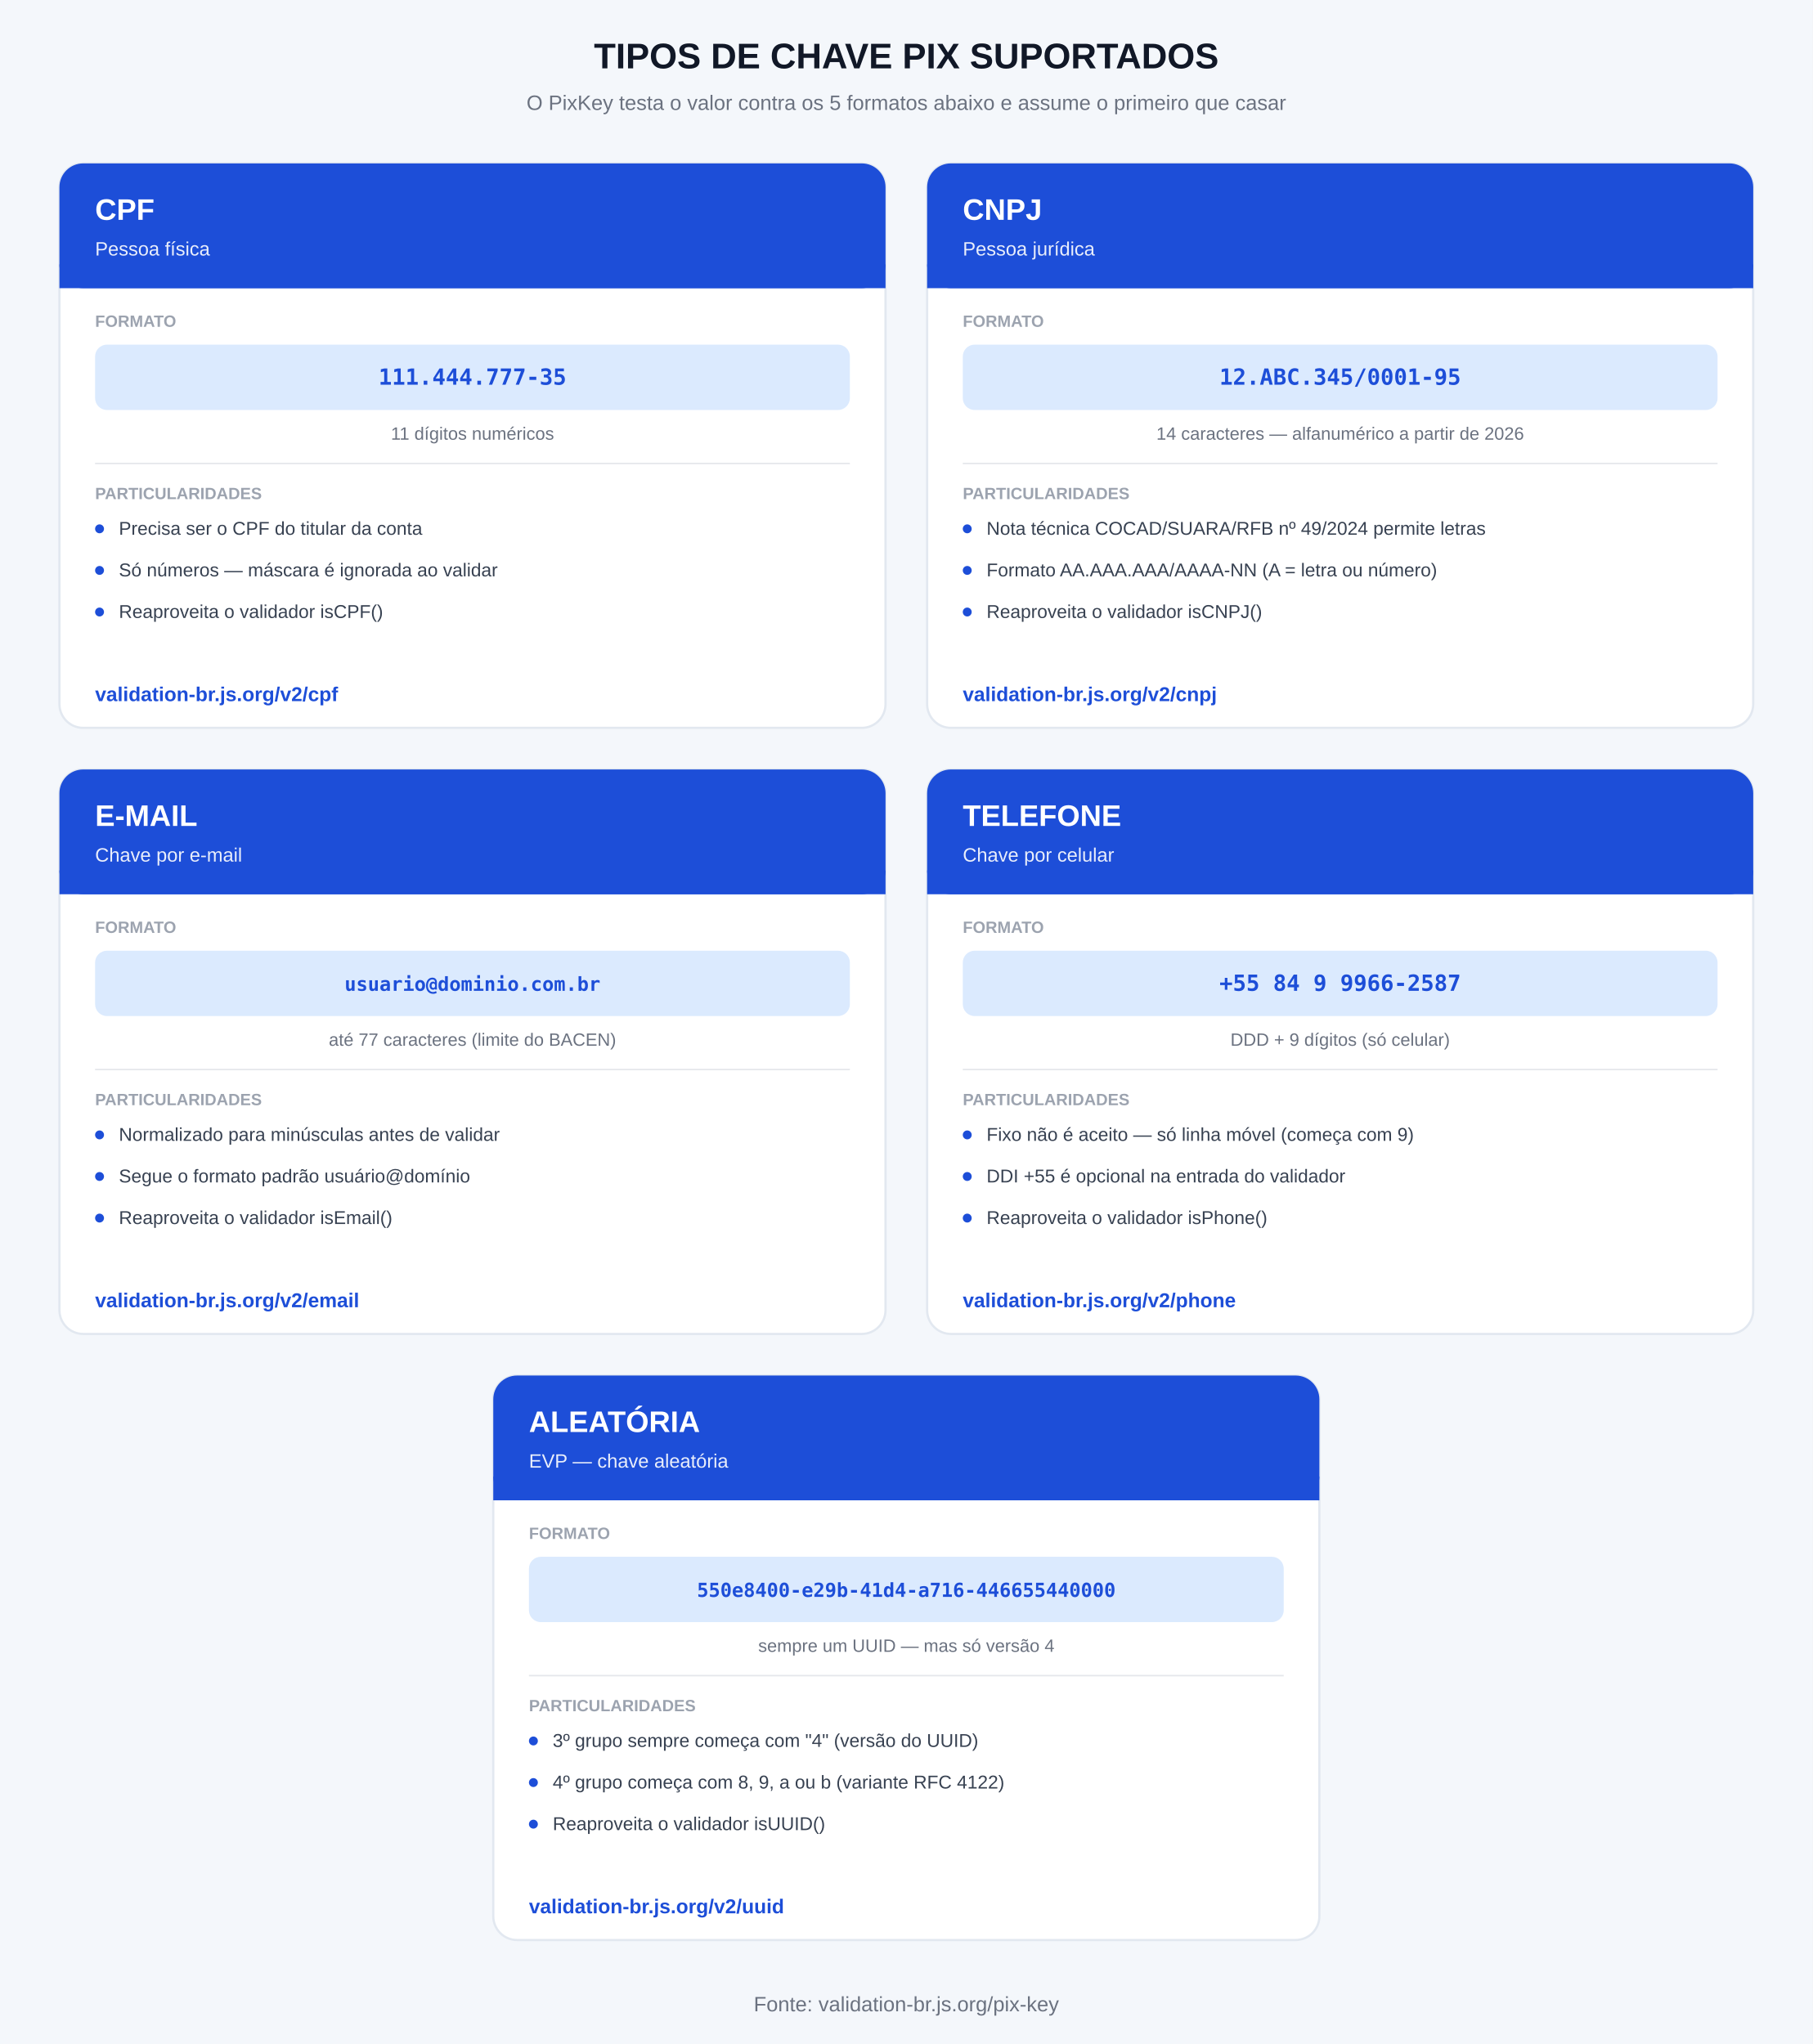
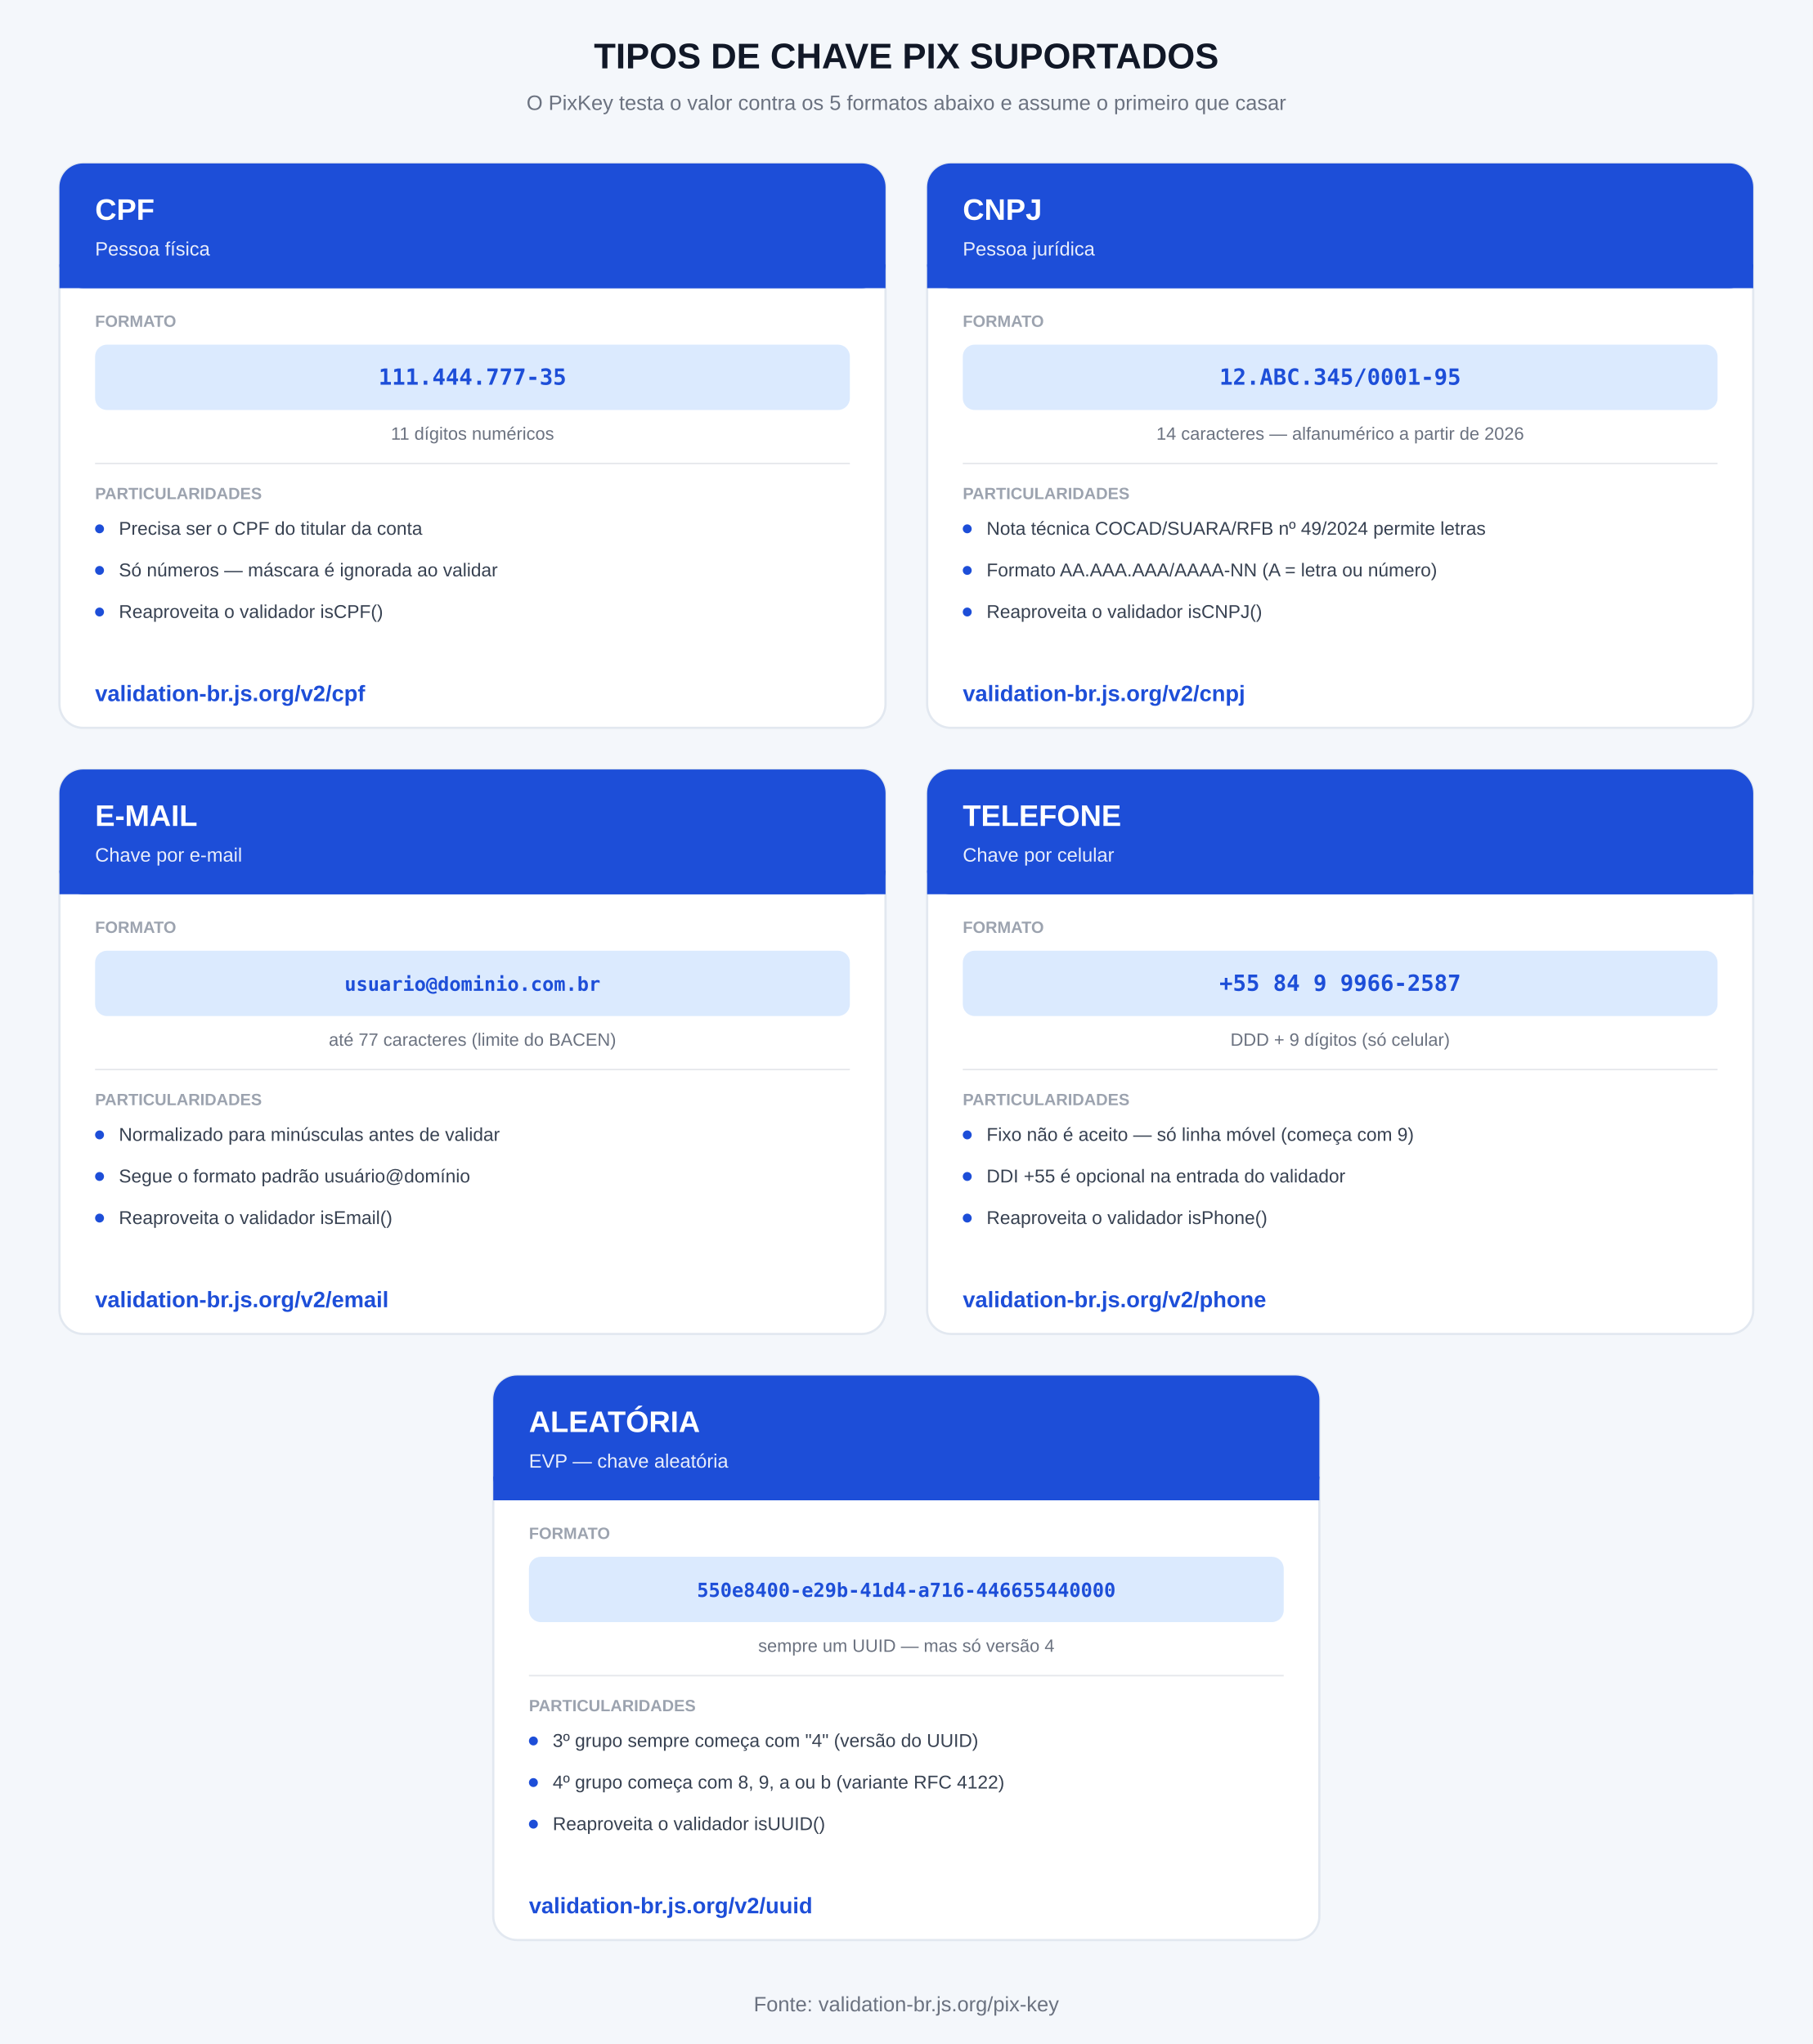
<svg xmlns="http://www.w3.org/2000/svg" viewBox="0 0 1220 1376" width="1220" height="1376" font-family="'Segoe UI', Arial, sans-serif">
  <rect x="0" y="0" width="1220" height="1376" fill="#F4F7FB" />
  <text x="610.0" y="46" text-anchor="middle" font-size="24" font-weight="800" fill="#111827">TIPOS DE CHAVE PIX SUPORTADOS</text>
  <text x="610.0" y="74" text-anchor="middle" font-size="14" fill="#6B7280">O PixKey testa o valor contra os 5 formatos abaixo e assume o primeiro que casar</text>
  <rect x="40.0" y="110.0" width="556.0" height="380" rx="16" fill="#FFFFFF" stroke="#E2E8F0" stroke-width="1.5" />
  <rect x="40.0" y="110.0" width="556.0" height="84" rx="16" fill="#1D4ED8" />
  <rect x="40.0" y="178.0" width="556.0" height="16" fill="#1D4ED8" />
  <text x="64.0" y="148.0" font-size="20" font-weight="800" fill="#FFFFFF">CPF</text>
  <text x="64.0" y="172.0" font-size="13" fill="#FFFFFF" opacity="0.9">Pessoa física</text>
  <text x="64.0" y="220.0" font-size="11" font-weight="700" fill="#9CA3AF">FORMATO</text>
  <rect x="64.0" y="232.0" width="508.0" height="44" rx="8" fill="#DBEAFE" />
  <text x="318.0" y="259.0" text-anchor="middle" font-family="Consolas, monospace" font-size="15" font-weight="700" fill="#1D4ED8">111.444.777-35</text>
  <text x="318.0" y="296.0" text-anchor="middle" font-size="12" fill="#6B7280">11 dígitos numéricos</text>
  <line x1="64.0" y1="312.0" x2="572.0" y2="312.0" stroke="#E5E7EB" />
  <text x="64.0" y="336.0" font-size="11" font-weight="700" fill="#9CA3AF">PARTICULARIDADES</text>
  <circle cx="67.0" cy="356.0" r="3" fill="#1D4ED8" />
  <text x="80.0" y="360.0" font-size="12.5" fill="#374151">Precisa ser o CPF do titular da conta</text>
  <circle cx="67.0" cy="384.0" r="3" fill="#1D4ED8" />
  <text x="80.0" y="388.0" font-size="12.5" fill="#374151">Só números — máscara é ignorada ao validar</text>
  <circle cx="67.0" cy="412.0" r="3" fill="#1D4ED8" />
  <text x="80.0" y="416.0" font-size="12.5" fill="#374151">Reaproveita o validador isCPF()</text>
-   <text x="64.0" y="472.0" font-size="13.5" fill="#1D4ED8" font-weight="700">validation-br.js.org/v2/cpf</text>
+   <text x="64.0" y="472.0" font-size="15" fill="#1D4ED8" font-weight="700">validation-br.js.org/v2/cpf</text>
  <rect x="624.0" y="110.0" width="556.0" height="380" rx="16" fill="#FFFFFF" stroke="#E2E8F0" stroke-width="1.5" />
  <rect x="624.0" y="110.0" width="556.0" height="84" rx="16" fill="#1D4ED8" />
  <rect x="624.0" y="178.0" width="556.0" height="16" fill="#1D4ED8" />
  <text x="648.0" y="148.0" font-size="20" font-weight="800" fill="#FFFFFF">CNPJ</text>
  <text x="648.0" y="172.0" font-size="13" fill="#FFFFFF" opacity="0.9">Pessoa jurídica</text>
  <text x="648.0" y="220.0" font-size="11" font-weight="700" fill="#9CA3AF">FORMATO</text>
  <rect x="648.0" y="232.0" width="508.0" height="44" rx="8" fill="#DBEAFE" />
  <text x="902.0" y="259.0" text-anchor="middle" font-family="Consolas, monospace" font-size="15" font-weight="700" fill="#1D4ED8">12.ABC.345/0001-95</text>
  <text x="902.0" y="296.0" text-anchor="middle" font-size="12" fill="#6B7280">14 caracteres — alfanumérico a partir de 2026</text>
  <line x1="648.0" y1="312.0" x2="1156.0" y2="312.0" stroke="#E5E7EB" />
  <text x="648.0" y="336.0" font-size="11" font-weight="700" fill="#9CA3AF">PARTICULARIDADES</text>
  <circle cx="651.0" cy="356.0" r="3" fill="#1D4ED8" />
  <text x="664.0" y="360.0" font-size="12.5" fill="#374151">Nota técnica COCAD/SUARA/RFB nº 49/2024 permite letras</text>
  <circle cx="651.0" cy="384.0" r="3" fill="#1D4ED8" />
  <text x="664.0" y="388.0" font-size="12.5" fill="#374151">Formato AA.AAA.AAA/AAAA-NN (A = letra ou número)</text>
  <circle cx="651.0" cy="412.0" r="3" fill="#1D4ED8" />
  <text x="664.0" y="416.0" font-size="12.5" fill="#374151">Reaproveita o validador isCNPJ()</text>
-   <text x="648.0" y="472.0" font-size="13.5" fill="#1D4ED8" font-weight="700">validation-br.js.org/v2/cnpj</text>
+   <text x="648.0" y="472.0" font-size="15" fill="#1D4ED8" font-weight="700">validation-br.js.org/v2/cnpj</text>
  <rect x="40.0" y="518.0" width="556.0" height="380" rx="16" fill="#FFFFFF" stroke="#E2E8F0" stroke-width="1.5" />
  <rect x="40.0" y="518.0" width="556.0" height="84" rx="16" fill="#1D4ED8" />
  <rect x="40.0" y="586.0" width="556.0" height="16" fill="#1D4ED8" />
  <text x="64.0" y="556.0" font-size="20" font-weight="800" fill="#FFFFFF">E-MAIL</text>
  <text x="64.0" y="580.0" font-size="13" fill="#FFFFFF" opacity="0.9">Chave por e-mail</text>
  <text x="64.0" y="628.0" font-size="11" font-weight="700" fill="#9CA3AF">FORMATO</text>
  <rect x="64.0" y="640.0" width="508.0" height="44" rx="8" fill="#DBEAFE" />
  <text x="318.0" y="667.0" text-anchor="middle" font-family="Consolas, monospace" font-size="13" font-weight="700" fill="#1D4ED8">usuario@dominio.com.br</text>
  <text x="318.0" y="704.0" text-anchor="middle" font-size="12" fill="#6B7280">até 77 caracteres (limite do BACEN)</text>
  <line x1="64.0" y1="720.0" x2="572.0" y2="720.0" stroke="#E5E7EB" />
  <text x="64.0" y="744.0" font-size="11" font-weight="700" fill="#9CA3AF">PARTICULARIDADES</text>
  <circle cx="67.0" cy="764.0" r="3" fill="#1D4ED8" />
  <text x="80.0" y="768.0" font-size="12.5" fill="#374151">Normalizado para minúsculas antes de validar</text>
  <circle cx="67.0" cy="792.0" r="3" fill="#1D4ED8" />
  <text x="80.0" y="796.0" font-size="12.5" fill="#374151">Segue o formato padrão usuário@domínio</text>
  <circle cx="67.0" cy="820.0" r="3" fill="#1D4ED8" />
  <text x="80.0" y="824.0" font-size="12.5" fill="#374151">Reaproveita o validador isEmail()</text>
-   <text x="64.0" y="880.0" font-size="13.5" fill="#1D4ED8" font-weight="700">validation-br.js.org/v2/email</text>
+   <text x="64.0" y="880.0" font-size="15" fill="#1D4ED8" font-weight="700">validation-br.js.org/v2/email</text>
  <rect x="624.0" y="518.0" width="556.0" height="380" rx="16" fill="#FFFFFF" stroke="#E2E8F0" stroke-width="1.5" />
  <rect x="624.0" y="518.0" width="556.0" height="84" rx="16" fill="#1D4ED8" />
  <rect x="624.0" y="586.0" width="556.0" height="16" fill="#1D4ED8" />
  <text x="648.0" y="556.0" font-size="20" font-weight="800" fill="#FFFFFF">TELEFONE</text>
  <text x="648.0" y="580.0" font-size="13" fill="#FFFFFF" opacity="0.9">Chave por celular</text>
  <text x="648.0" y="628.0" font-size="11" font-weight="700" fill="#9CA3AF">FORMATO</text>
  <rect x="648.0" y="640.0" width="508.0" height="44" rx="8" fill="#DBEAFE" />
  <text x="902.0" y="667.0" text-anchor="middle" font-family="Consolas, monospace" font-size="15" font-weight="700" fill="#1D4ED8">+55 84 9 9966-2587</text>
  <text x="902.0" y="704.0" text-anchor="middle" font-size="12" fill="#6B7280">DDD + 9 dígitos (só celular)</text>
  <line x1="648.0" y1="720.0" x2="1156.0" y2="720.0" stroke="#E5E7EB" />
  <text x="648.0" y="744.0" font-size="11" font-weight="700" fill="#9CA3AF">PARTICULARIDADES</text>
  <circle cx="651.0" cy="764.0" r="3" fill="#1D4ED8" />
  <text x="664.0" y="768.0" font-size="12.5" fill="#374151">Fixo não é aceito — só linha móvel (começa com 9)</text>
  <circle cx="651.0" cy="792.0" r="3" fill="#1D4ED8" />
  <text x="664.0" y="796.0" font-size="12.5" fill="#374151">DDI +55 é opcional na entrada do validador</text>
  <circle cx="651.0" cy="820.0" r="3" fill="#1D4ED8" />
  <text x="664.0" y="824.0" font-size="12.5" fill="#374151">Reaproveita o validador isPhone()</text>
-   <text x="648.0" y="880.0" font-size="13.5" fill="#1D4ED8" font-weight="700">validation-br.js.org/v2/phone</text>
+   <text x="648.0" y="880.0" font-size="15" fill="#1D4ED8" font-weight="700">validation-br.js.org/v2/phone</text>
  <rect x="332.0" y="926.0" width="556.0" height="380" rx="16" fill="#FFFFFF" stroke="#E2E8F0" stroke-width="1.5" />
  <rect x="332.0" y="926.0" width="556.0" height="84" rx="16" fill="#1D4ED8" />
  <rect x="332.0" y="994.0" width="556.0" height="16" fill="#1D4ED8" />
  <text x="356.0" y="964.0" font-size="20" font-weight="800" fill="#FFFFFF">ALEATÓRIA</text>
  <text x="356.0" y="988.0" font-size="13" fill="#FFFFFF" opacity="0.9">EVP — chave aleatória</text>
  <text x="356.0" y="1036.0" font-size="11" font-weight="700" fill="#9CA3AF">FORMATO</text>
  <rect x="356.0" y="1048.0" width="508.0" height="44" rx="8" fill="#DBEAFE" />
  <text x="610.0" y="1075.0" text-anchor="middle" font-family="Consolas, monospace" font-size="13" font-weight="700" fill="#1D4ED8">550e8400-e29b-41d4-a716-446655440000</text>
  <text x="610.0" y="1112.0" text-anchor="middle" font-size="12" fill="#6B7280">sempre um UUID — mas só versão 4</text>
  <line x1="356.0" y1="1128.0" x2="864.0" y2="1128.0" stroke="#E5E7EB" />
  <text x="356.0" y="1152.0" font-size="11" font-weight="700" fill="#9CA3AF">PARTICULARIDADES</text>
  <circle cx="359.0" cy="1172.0" r="3" fill="#1D4ED8" />
  <text x="372.0" y="1176.0" font-size="12.5" fill="#374151">3º grupo sempre começa com "4" (versão do UUID)</text>
  <circle cx="359.0" cy="1200.0" r="3" fill="#1D4ED8" />
  <text x="372.0" y="1204.0" font-size="12.5" fill="#374151">4º grupo começa com 8, 9, a ou b (variante RFC 4122)</text>
  <circle cx="359.0" cy="1228.0" r="3" fill="#1D4ED8" />
  <text x="372.0" y="1232.0" font-size="12.5" fill="#374151">Reaproveita o validador isUUID()</text>
-   <text x="356.0" y="1288.0" font-size="13.5" fill="#1D4ED8" font-weight="700">validation-br.js.org/v2/uuid</text>
+   <text x="356.0" y="1288.0" font-size="15" fill="#1D4ED8" font-weight="700">validation-br.js.org/v2/uuid</text>
  <text x="610.0" y="1354" text-anchor="middle" font-size="14" fill="#6B7280">Fonte: validation-br.js.org/pix-key</text>
</svg>
